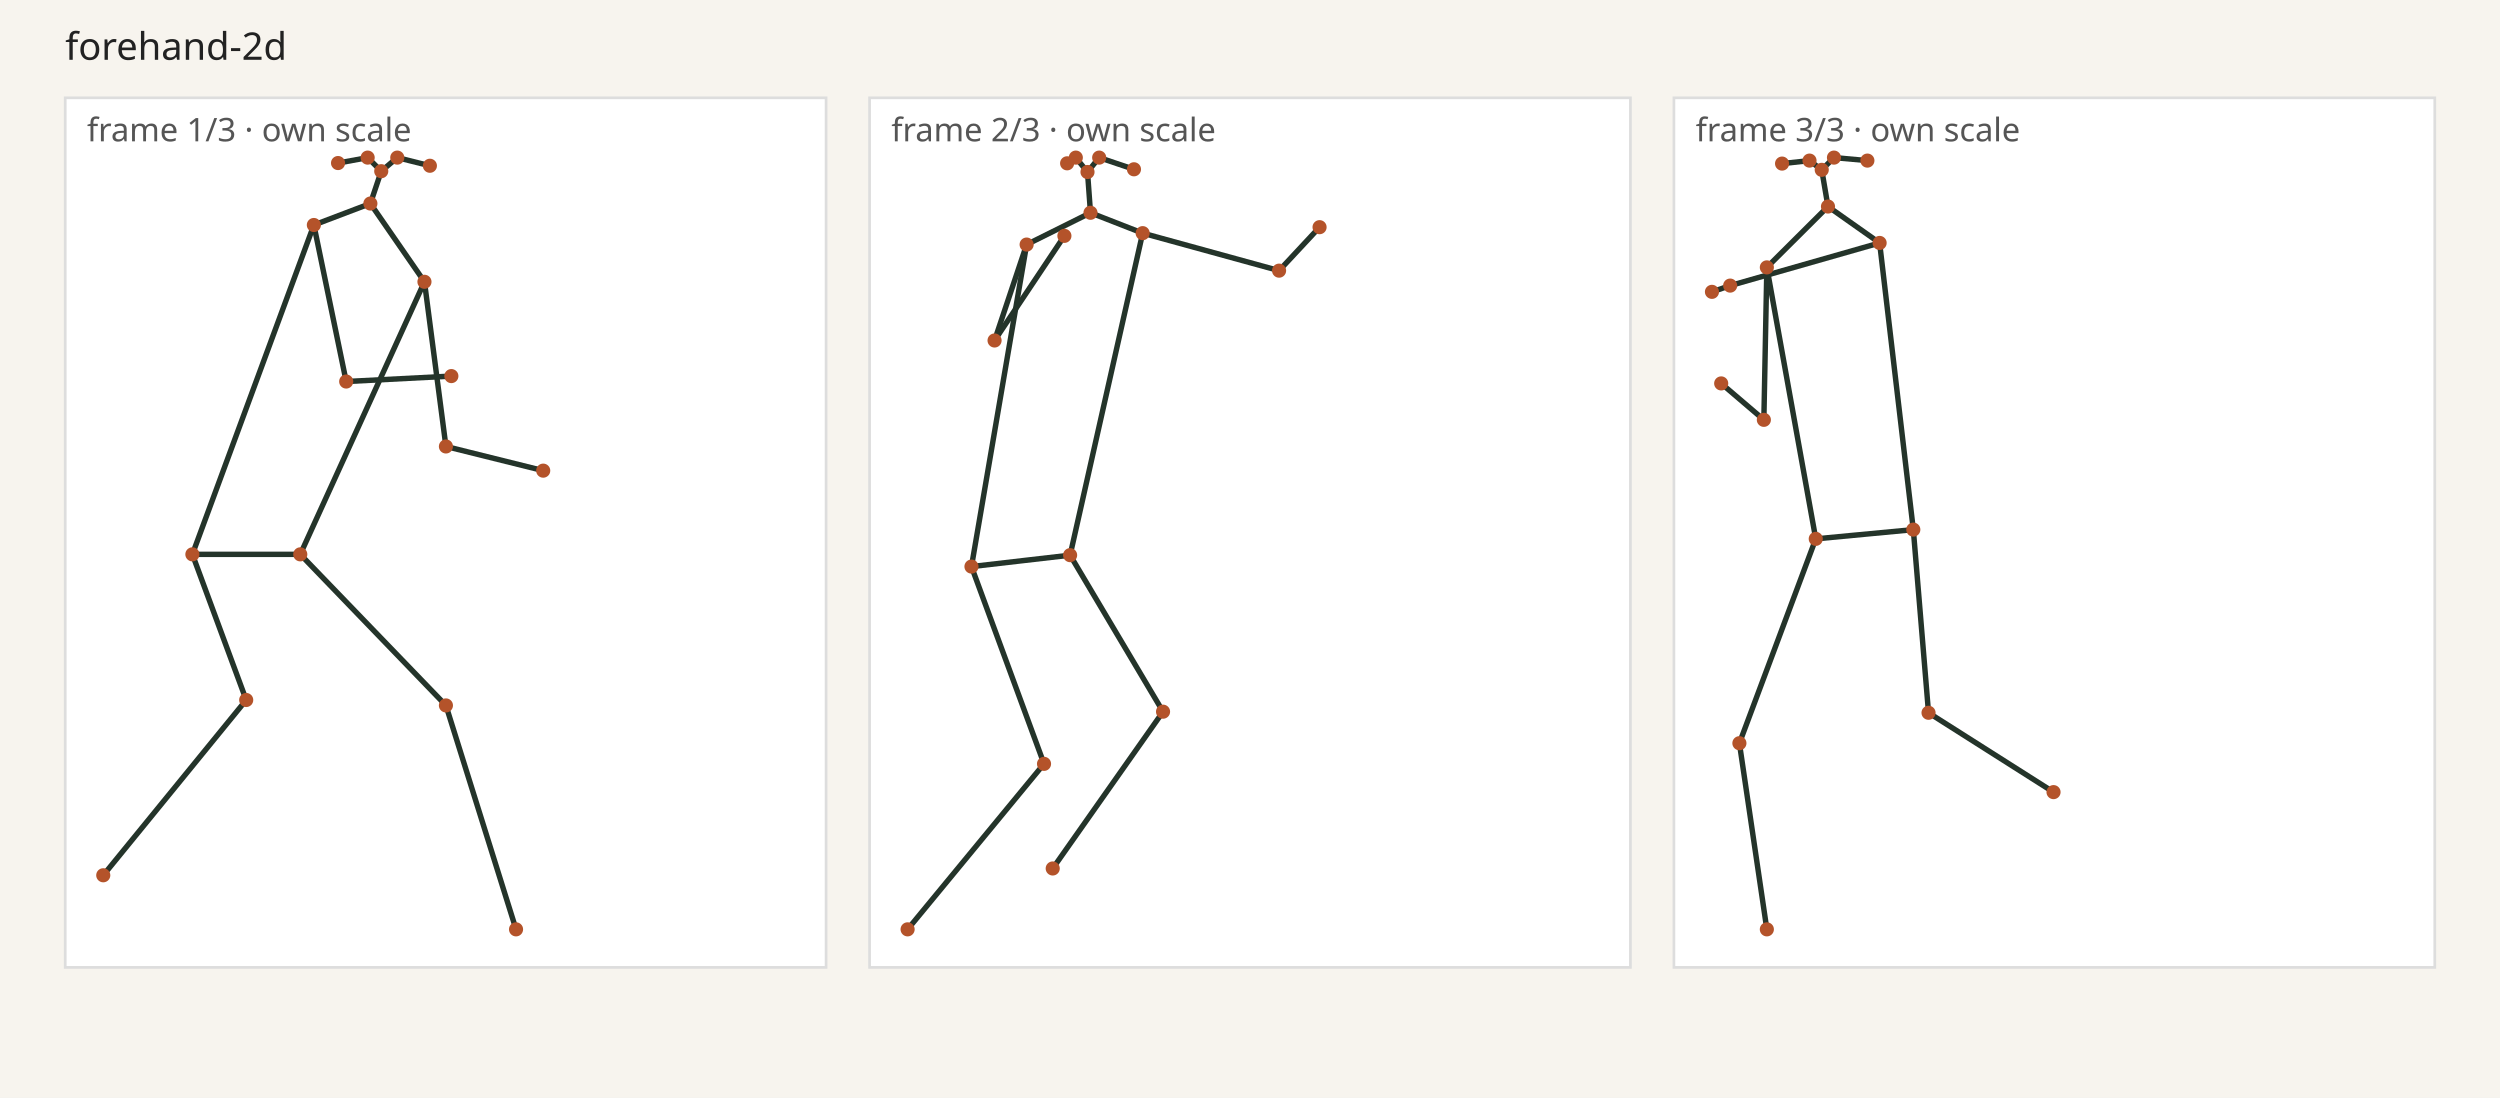
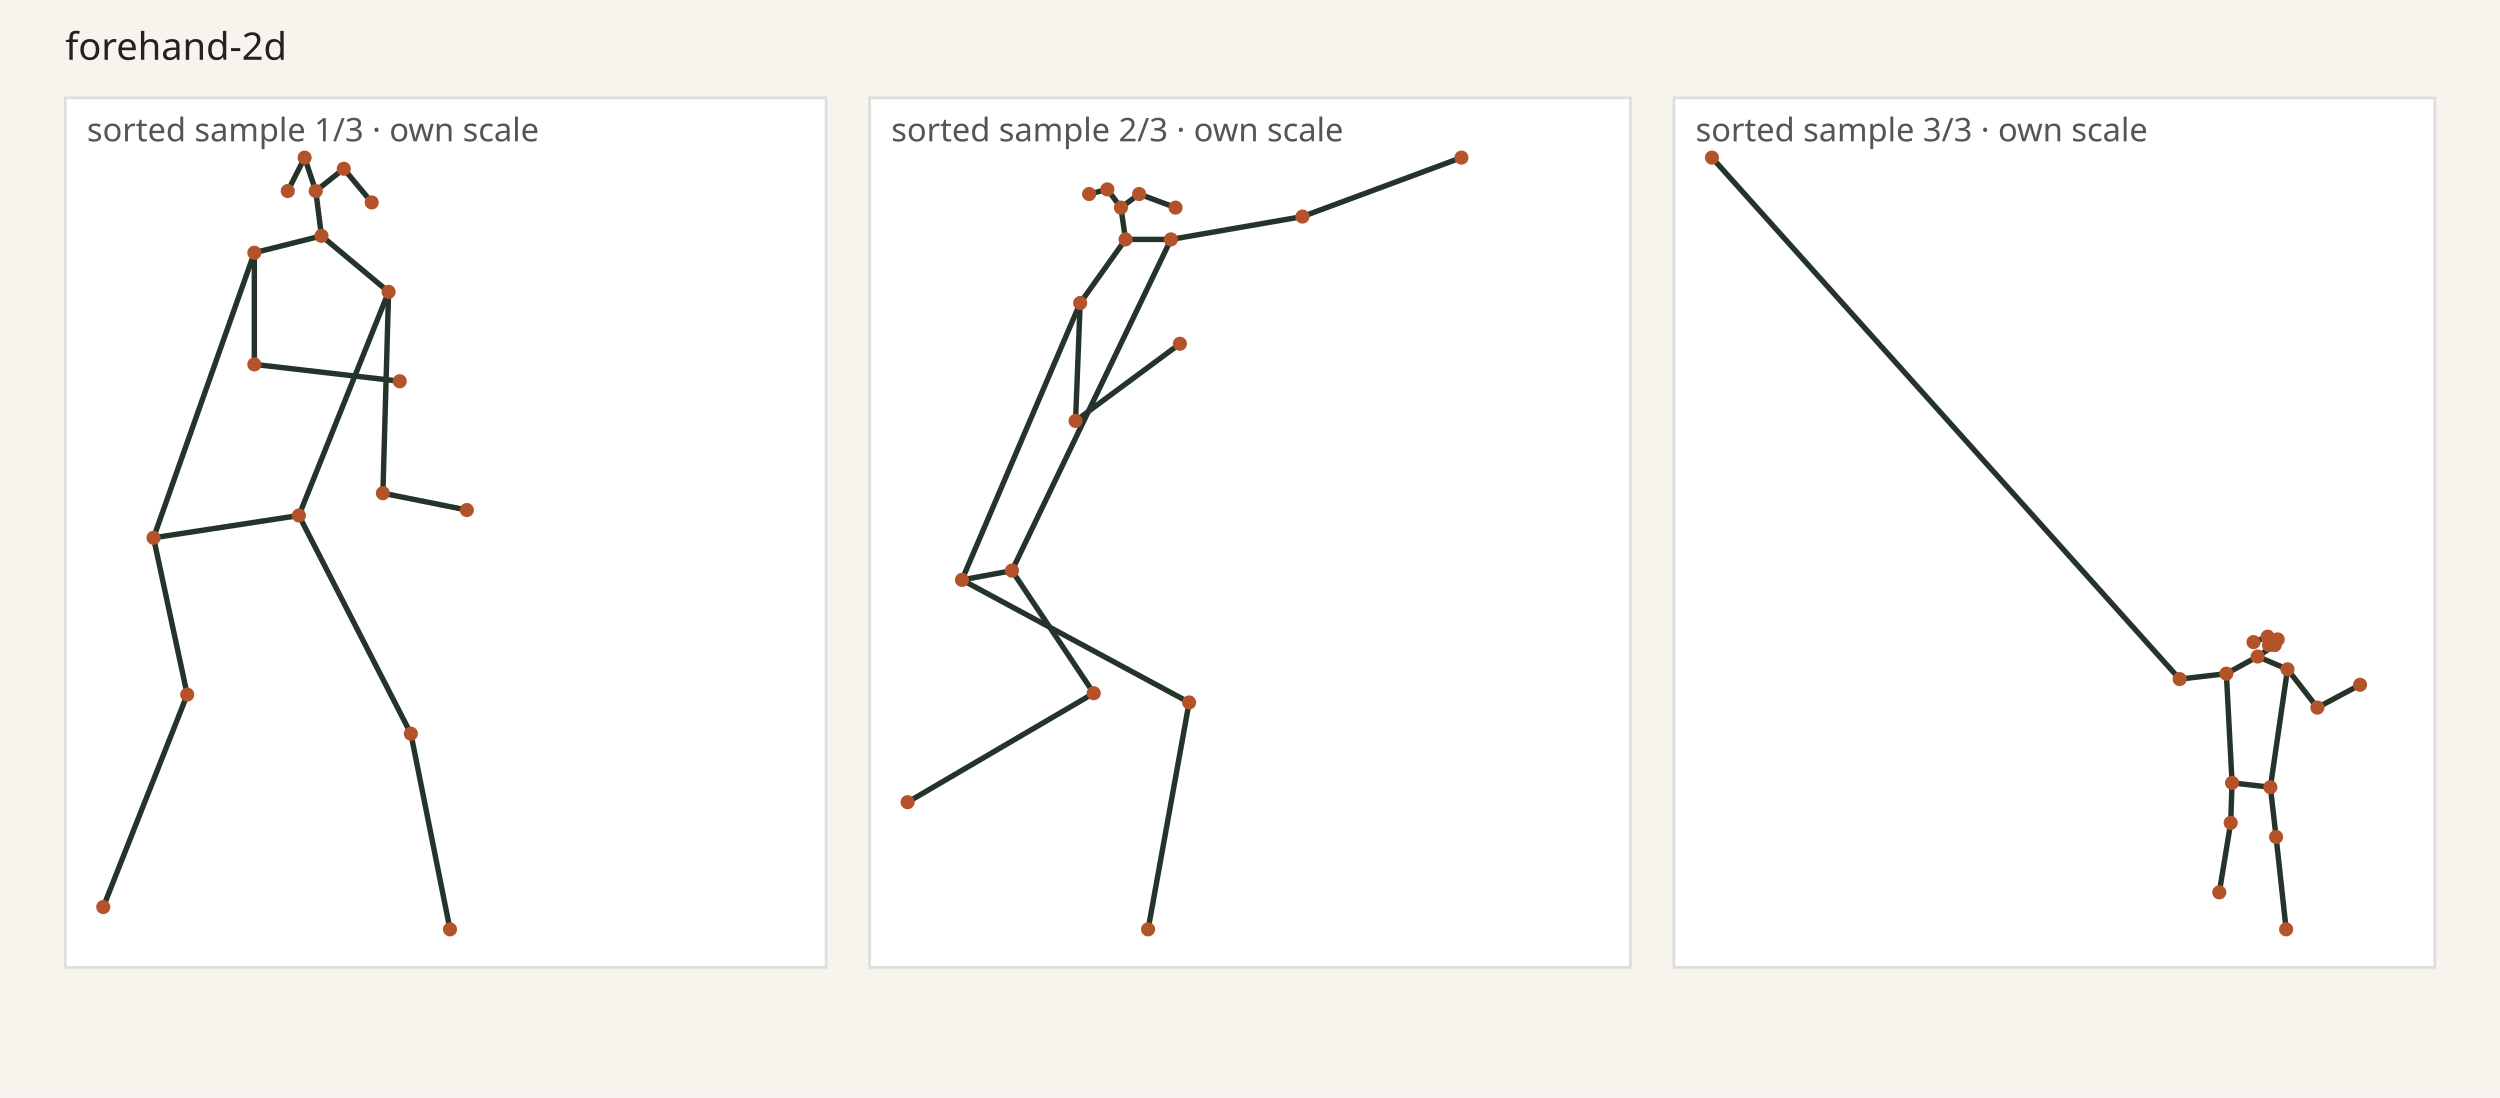
<svg xmlns="http://www.w3.org/2000/svg" width="920" height="404" viewBox="0 0 920 404">
  <rect width="100%" height="100%" fill="#f7f4ee" />
  <text x="24" y="22" font-family="ui-sans-serif,sans-serif" font-size="14" fill="#222">forehand-2d</text>
  <rect x="24" y="36" width="280" height="320" fill="#fff" stroke="#ddd" />
-   <line x1="140.3" y1="63.0" x2="135.3" y2="58.0" stroke="#24342a" stroke-width="2" />
-   <line x1="140.3" y1="63.0" x2="146.2" y2="58.0" stroke="#24342a" stroke-width="2" />
-   <line x1="140.3" y1="63.0" x2="136.3" y2="74.9" stroke="#24342a" stroke-width="2" />
-   <line x1="135.3" y1="58.0" x2="124.4" y2="60.0" stroke="#24342a" stroke-width="2" />
-   <line x1="146.2" y1="58.0" x2="158.2" y2="61.0" stroke="#24342a" stroke-width="2" />
-   <line x1="115.5" y1="82.8" x2="127.4" y2="140.4" stroke="#24342a" stroke-width="2" />
-   <line x1="115.5" y1="82.8" x2="70.8" y2="204.0" stroke="#24342a" stroke-width="2" />
-   <line x1="115.5" y1="82.8" x2="136.3" y2="74.9" stroke="#24342a" stroke-width="2" />
-   <line x1="156.2" y1="103.7" x2="164.1" y2="164.3" stroke="#24342a" stroke-width="2" />
-   <line x1="156.2" y1="103.7" x2="110.5" y2="204.0" stroke="#24342a" stroke-width="2" />
-   <line x1="156.2" y1="103.7" x2="136.3" y2="74.9" stroke="#24342a" stroke-width="2" />
-   <line x1="127.4" y1="140.4" x2="166.1" y2="138.4" stroke="#24342a" stroke-width="2" />
-   <line x1="164.1" y1="164.3" x2="199.9" y2="173.2" stroke="#24342a" stroke-width="2" />
-   <line x1="70.8" y1="204.0" x2="90.6" y2="257.6" stroke="#24342a" stroke-width="2" />
-   <line x1="70.8" y1="204.0" x2="110.5" y2="204.0" stroke="#24342a" stroke-width="2" />
-   <line x1="110.5" y1="204.0" x2="164.1" y2="259.6" stroke="#24342a" stroke-width="2" />
-   <line x1="90.6" y1="257.6" x2="38.0" y2="322.1" stroke="#24342a" stroke-width="2" />
-   <line x1="164.1" y1="259.6" x2="189.9" y2="342.0" stroke="#24342a" stroke-width="2" />
-   <circle cx="140.3" cy="63.0" r="2.6" fill="#b4532a" />
-   <circle cx="135.3" cy="58.0" r="2.6" fill="#b4532a" />
-   <circle cx="146.2" cy="58.0" r="2.6" fill="#b4532a" />
-   <circle cx="124.4" cy="60.0" r="2.6" fill="#b4532a" />
-   <circle cx="158.2" cy="61.0" r="2.6" fill="#b4532a" />
-   <circle cx="115.5" cy="82.8" r="2.6" fill="#b4532a" />
-   <circle cx="156.2" cy="103.7" r="2.6" fill="#b4532a" />
-   <circle cx="127.4" cy="140.4" r="2.6" fill="#b4532a" />
-   <circle cx="164.1" cy="164.3" r="2.6" fill="#b4532a" />
-   <circle cx="166.1" cy="138.4" r="2.6" fill="#b4532a" />
-   <circle cx="199.9" cy="173.2" r="2.6" fill="#b4532a" />
-   <circle cx="70.8" cy="204.0" r="2.6" fill="#b4532a" />
-   <circle cx="110.5" cy="204.0" r="2.6" fill="#b4532a" />
-   <circle cx="90.6" cy="257.6" r="2.6" fill="#b4532a" />
-   <circle cx="164.1" cy="259.6" r="2.6" fill="#b4532a" />
-   <circle cx="38.0" cy="322.1" r="2.6" fill="#b4532a" />
-   <circle cx="189.9" cy="342.0" r="2.6" fill="#b4532a" />
-   <circle cx="136.3" cy="74.9" r="2.6" fill="#b4532a" />
-   <text x="32" y="52" font-family="ui-sans-serif,sans-serif" font-size="12" fill="#555">frame 1/3 · own scale</text>
+   <line x1="116.2" y1="70.3" x2="112.1" y2="58.0" stroke="#24342a" stroke-width="2" />
+   <line x1="116.2" y1="70.3" x2="126.5" y2="62.1" stroke="#24342a" stroke-width="2" />
+   <line x1="116.2" y1="70.3" x2="118.3" y2="86.8" stroke="#24342a" stroke-width="2" />
+   <line x1="112.1" y1="58.0" x2="105.9" y2="70.3" stroke="#24342a" stroke-width="2" />
+   <line x1="126.5" y1="62.1" x2="136.8" y2="74.5" stroke="#24342a" stroke-width="2" />
+   <line x1="93.6" y1="93.0" x2="93.6" y2="134.1" stroke="#24342a" stroke-width="2" />
+   <line x1="93.6" y1="93.0" x2="56.5" y2="197.9" stroke="#24342a" stroke-width="2" />
+   <line x1="93.6" y1="93.0" x2="118.3" y2="86.8" stroke="#24342a" stroke-width="2" />
+   <line x1="143.0" y1="107.4" x2="140.9" y2="181.5" stroke="#24342a" stroke-width="2" />
+   <line x1="143.0" y1="107.4" x2="110.0" y2="189.7" stroke="#24342a" stroke-width="2" />
+   <line x1="143.0" y1="107.4" x2="118.3" y2="86.8" stroke="#24342a" stroke-width="2" />
+   <line x1="93.6" y1="134.1" x2="147.1" y2="140.3" stroke="#24342a" stroke-width="2" />
+   <line x1="140.9" y1="181.5" x2="171.8" y2="187.7" stroke="#24342a" stroke-width="2" />
+   <line x1="56.5" y1="197.9" x2="68.9" y2="255.6" stroke="#24342a" stroke-width="2" />
+   <line x1="56.5" y1="197.9" x2="110.0" y2="189.7" stroke="#24342a" stroke-width="2" />
+   <line x1="110.0" y1="189.7" x2="151.2" y2="270.0" stroke="#24342a" stroke-width="2" />
+   <line x1="68.9" y1="255.6" x2="38.0" y2="333.8" stroke="#24342a" stroke-width="2" />
+   <line x1="151.2" y1="270.0" x2="165.6" y2="342.0" stroke="#24342a" stroke-width="2" />
+   <circle cx="116.2" cy="70.3" r="2.6" fill="#b4532a" />
+   <circle cx="112.1" cy="58.0" r="2.6" fill="#b4532a" />
+   <circle cx="126.5" cy="62.1" r="2.6" fill="#b4532a" />
+   <circle cx="105.9" cy="70.3" r="2.6" fill="#b4532a" />
+   <circle cx="136.8" cy="74.5" r="2.6" fill="#b4532a" />
+   <circle cx="93.6" cy="93.0" r="2.6" fill="#b4532a" />
+   <circle cx="143.0" cy="107.4" r="2.6" fill="#b4532a" />
+   <circle cx="93.6" cy="134.1" r="2.6" fill="#b4532a" />
+   <circle cx="140.9" cy="181.5" r="2.6" fill="#b4532a" />
+   <circle cx="147.1" cy="140.3" r="2.6" fill="#b4532a" />
+   <circle cx="171.8" cy="187.7" r="2.6" fill="#b4532a" />
+   <circle cx="56.5" cy="197.9" r="2.6" fill="#b4532a" />
+   <circle cx="110.0" cy="189.7" r="2.6" fill="#b4532a" />
+   <circle cx="68.9" cy="255.6" r="2.6" fill="#b4532a" />
+   <circle cx="151.2" cy="270.0" r="2.6" fill="#b4532a" />
+   <circle cx="38.0" cy="333.8" r="2.6" fill="#b4532a" />
+   <circle cx="165.6" cy="342.0" r="2.6" fill="#b4532a" />
+   <circle cx="118.3" cy="86.8" r="2.6" fill="#b4532a" />
+   <text x="32" y="52" font-family="ui-sans-serif,sans-serif" font-size="12" fill="#555">sorted sample 1/3 · own scale</text>
  <rect x="320" y="36" width="280" height="320" fill="#fff" stroke="#ddd" />
-   <line x1="400.2" y1="63.3" x2="395.9" y2="58.0" stroke="#24342a" stroke-width="2" />
-   <line x1="400.2" y1="63.3" x2="404.5" y2="58.0" stroke="#24342a" stroke-width="2" />
-   <line x1="400.2" y1="63.3" x2="401.3" y2="78.3" stroke="#24342a" stroke-width="2" />
-   <line x1="395.9" y1="58.0" x2="392.7" y2="60.1" stroke="#24342a" stroke-width="2" />
-   <line x1="404.5" y1="58.0" x2="417.3" y2="62.3" stroke="#24342a" stroke-width="2" />
-   <line x1="420.5" y1="85.8" x2="470.7" y2="99.6" stroke="#24342a" stroke-width="2" />
-   <line x1="420.5" y1="85.8" x2="393.8" y2="204.3" stroke="#24342a" stroke-width="2" />
-   <line x1="420.5" y1="85.8" x2="401.3" y2="78.3" stroke="#24342a" stroke-width="2" />
-   <line x1="377.8" y1="90.0" x2="366.0" y2="125.3" stroke="#24342a" stroke-width="2" />
-   <line x1="377.8" y1="90.0" x2="357.5" y2="208.5" stroke="#24342a" stroke-width="2" />
-   <line x1="377.8" y1="90.0" x2="401.3" y2="78.3" stroke="#24342a" stroke-width="2" />
-   <line x1="470.7" y1="99.6" x2="485.6" y2="83.6" stroke="#24342a" stroke-width="2" />
-   <line x1="366.0" y1="125.3" x2="391.7" y2="86.8" stroke="#24342a" stroke-width="2" />
-   <line x1="393.8" y1="204.3" x2="428.0" y2="261.9" stroke="#24342a" stroke-width="2" />
-   <line x1="393.8" y1="204.3" x2="357.5" y2="208.5" stroke="#24342a" stroke-width="2" />
-   <line x1="357.5" y1="208.5" x2="384.2" y2="281.1" stroke="#24342a" stroke-width="2" />
-   <line x1="428.0" y1="261.9" x2="387.4" y2="319.6" stroke="#24342a" stroke-width="2" />
-   <line x1="384.2" y1="281.1" x2="334.0" y2="342.0" stroke="#24342a" stroke-width="2" />
-   <circle cx="400.2" cy="63.3" r="2.6" fill="#b4532a" />
-   <circle cx="395.9" cy="58.0" r="2.6" fill="#b4532a" />
-   <circle cx="404.5" cy="58.0" r="2.6" fill="#b4532a" />
-   <circle cx="392.7" cy="60.1" r="2.6" fill="#b4532a" />
-   <circle cx="417.3" cy="62.3" r="2.6" fill="#b4532a" />
-   <circle cx="420.5" cy="85.8" r="2.6" fill="#b4532a" />
-   <circle cx="377.8" cy="90.0" r="2.6" fill="#b4532a" />
-   <circle cx="470.7" cy="99.6" r="2.6" fill="#b4532a" />
-   <circle cx="366.0" cy="125.3" r="2.6" fill="#b4532a" />
-   <circle cx="485.6" cy="83.6" r="2.6" fill="#b4532a" />
-   <circle cx="391.7" cy="86.8" r="2.6" fill="#b4532a" />
-   <circle cx="393.8" cy="204.3" r="2.6" fill="#b4532a" />
-   <circle cx="357.5" cy="208.5" r="2.6" fill="#b4532a" />
-   <circle cx="428.0" cy="261.9" r="2.6" fill="#b4532a" />
-   <circle cx="384.2" cy="281.1" r="2.6" fill="#b4532a" />
-   <circle cx="387.4" cy="319.6" r="2.6" fill="#b4532a" />
-   <circle cx="334.0" cy="342.0" r="2.6" fill="#b4532a" />
-   <circle cx="401.3" cy="78.3" r="2.6" fill="#b4532a" />
-   <text x="328" y="52" font-family="ui-sans-serif,sans-serif" font-size="12" fill="#555">frame 2/3 · own scale</text>
+   <line x1="412.5" y1="76.4" x2="407.5" y2="69.7" stroke="#24342a" stroke-width="2" />
+   <line x1="412.5" y1="76.4" x2="419.2" y2="71.4" stroke="#24342a" stroke-width="2" />
+   <line x1="412.5" y1="76.4" x2="414.2" y2="88.1" stroke="#24342a" stroke-width="2" />
+   <line x1="407.5" y1="69.7" x2="400.8" y2="71.4" stroke="#24342a" stroke-width="2" />
+   <line x1="419.2" y1="71.4" x2="432.6" y2="76.4" stroke="#24342a" stroke-width="2" />
+   <line x1="430.9" y1="88.1" x2="479.3" y2="79.7" stroke="#24342a" stroke-width="2" />
+   <line x1="430.9" y1="88.1" x2="372.4" y2="210.0" stroke="#24342a" stroke-width="2" />
+   <line x1="430.9" y1="88.1" x2="414.2" y2="88.1" stroke="#24342a" stroke-width="2" />
+   <line x1="397.5" y1="111.5" x2="395.8" y2="154.9" stroke="#24342a" stroke-width="2" />
+   <line x1="397.5" y1="111.5" x2="354.0" y2="213.4" stroke="#24342a" stroke-width="2" />
+   <line x1="397.5" y1="111.5" x2="414.2" y2="88.1" stroke="#24342a" stroke-width="2" />
+   <line x1="479.3" y1="79.7" x2="537.8" y2="58.0" stroke="#24342a" stroke-width="2" />
+   <line x1="395.8" y1="154.9" x2="434.2" y2="126.5" stroke="#24342a" stroke-width="2" />
+   <line x1="372.4" y1="210.0" x2="402.5" y2="255.1" stroke="#24342a" stroke-width="2" />
+   <line x1="372.4" y1="210.0" x2="354.0" y2="213.4" stroke="#24342a" stroke-width="2" />
+   <line x1="354.0" y1="213.4" x2="437.6" y2="258.5" stroke="#24342a" stroke-width="2" />
+   <line x1="402.5" y1="255.1" x2="334.0" y2="295.2" stroke="#24342a" stroke-width="2" />
+   <line x1="437.6" y1="258.5" x2="422.5" y2="342.0" stroke="#24342a" stroke-width="2" />
+   <circle cx="412.5" cy="76.4" r="2.6" fill="#b4532a" />
+   <circle cx="407.5" cy="69.7" r="2.6" fill="#b4532a" />
+   <circle cx="419.2" cy="71.4" r="2.6" fill="#b4532a" />
+   <circle cx="400.8" cy="71.4" r="2.6" fill="#b4532a" />
+   <circle cx="432.6" cy="76.4" r="2.6" fill="#b4532a" />
+   <circle cx="430.9" cy="88.1" r="2.6" fill="#b4532a" />
+   <circle cx="397.5" cy="111.5" r="2.6" fill="#b4532a" />
+   <circle cx="479.3" cy="79.7" r="2.6" fill="#b4532a" />
+   <circle cx="395.8" cy="154.9" r="2.6" fill="#b4532a" />
+   <circle cx="537.8" cy="58.0" r="2.6" fill="#b4532a" />
+   <circle cx="434.2" cy="126.5" r="2.6" fill="#b4532a" />
+   <circle cx="372.4" cy="210.0" r="2.6" fill="#b4532a" />
+   <circle cx="354.0" cy="213.4" r="2.6" fill="#b4532a" />
+   <circle cx="402.5" cy="255.1" r="2.6" fill="#b4532a" />
+   <circle cx="437.6" cy="258.5" r="2.6" fill="#b4532a" />
+   <circle cx="334.0" cy="295.2" r="2.6" fill="#b4532a" />
+   <circle cx="422.5" cy="342.0" r="2.6" fill="#b4532a" />
+   <circle cx="414.2" cy="88.1" r="2.6" fill="#b4532a" />
+   <text x="328" y="52" font-family="ui-sans-serif,sans-serif" font-size="12" fill="#555">sorted sample 2/3 · own scale</text>
  <rect x="616" y="36" width="280" height="320" fill="#fff" stroke="#ddd" />
-   <line x1="670.4" y1="62.5" x2="665.9" y2="59.1" stroke="#24342a" stroke-width="2" />
-   <line x1="670.4" y1="62.5" x2="674.9" y2="58.0" stroke="#24342a" stroke-width="2" />
-   <line x1="670.4" y1="62.5" x2="672.7" y2="76.0" stroke="#24342a" stroke-width="2" />
-   <line x1="665.9" y1="59.1" x2="655.8" y2="60.2" stroke="#24342a" stroke-width="2" />
-   <line x1="674.9" y1="58.0" x2="687.2" y2="59.1" stroke="#24342a" stroke-width="2" />
-   <line x1="650.2" y1="98.4" x2="649.1" y2="154.5" stroke="#24342a" stroke-width="2" />
-   <line x1="650.2" y1="98.4" x2="668.2" y2="198.3" stroke="#24342a" stroke-width="2" />
-   <line x1="650.2" y1="98.4" x2="672.7" y2="76.0" stroke="#24342a" stroke-width="2" />
-   <line x1="691.7" y1="89.4" x2="636.7" y2="105.1" stroke="#24342a" stroke-width="2" />
-   <line x1="691.7" y1="89.4" x2="704.1" y2="194.9" stroke="#24342a" stroke-width="2" />
-   <line x1="691.7" y1="89.4" x2="672.7" y2="76.0" stroke="#24342a" stroke-width="2" />
-   <line x1="649.1" y1="154.5" x2="633.4" y2="141.1" stroke="#24342a" stroke-width="2" />
-   <line x1="636.7" y1="105.1" x2="630.0" y2="107.4" stroke="#24342a" stroke-width="2" />
-   <line x1="668.2" y1="198.3" x2="640.1" y2="273.5" stroke="#24342a" stroke-width="2" />
-   <line x1="668.2" y1="198.3" x2="704.1" y2="194.9" stroke="#24342a" stroke-width="2" />
-   <line x1="704.1" y1="194.9" x2="709.7" y2="262.3" stroke="#24342a" stroke-width="2" />
-   <line x1="640.1" y1="273.5" x2="650.2" y2="342.0" stroke="#24342a" stroke-width="2" />
-   <line x1="709.7" y1="262.3" x2="755.7" y2="291.5" stroke="#24342a" stroke-width="2" />
-   <circle cx="670.4" cy="62.5" r="2.6" fill="#b4532a" />
-   <circle cx="665.9" cy="59.1" r="2.6" fill="#b4532a" />
-   <circle cx="674.9" cy="58.0" r="2.6" fill="#b4532a" />
-   <circle cx="655.8" cy="60.2" r="2.6" fill="#b4532a" />
-   <circle cx="687.2" cy="59.1" r="2.6" fill="#b4532a" />
-   <circle cx="650.2" cy="98.4" r="2.6" fill="#b4532a" />
-   <circle cx="691.7" cy="89.4" r="2.6" fill="#b4532a" />
-   <circle cx="649.1" cy="154.5" r="2.6" fill="#b4532a" />
-   <circle cx="636.7" cy="105.1" r="2.6" fill="#b4532a" />
-   <circle cx="633.4" cy="141.1" r="2.6" fill="#b4532a" />
-   <circle cx="630.0" cy="107.4" r="2.6" fill="#b4532a" />
-   <circle cx="668.2" cy="198.3" r="2.6" fill="#b4532a" />
-   <circle cx="704.1" cy="194.9" r="2.6" fill="#b4532a" />
-   <circle cx="640.1" cy="273.5" r="2.6" fill="#b4532a" />
-   <circle cx="709.7" cy="262.3" r="2.6" fill="#b4532a" />
-   <circle cx="650.2" cy="342.0" r="2.6" fill="#b4532a" />
-   <circle cx="755.7" cy="291.5" r="2.6" fill="#b4532a" />
-   <circle cx="672.7" cy="76.0" r="2.6" fill="#b4532a" />
-   <text x="624" y="52" font-family="ui-sans-serif,sans-serif" font-size="12" fill="#555">frame 3/3 · own scale</text>
+   <line x1="837.1" y1="237.4" x2="834.5" y2="234.3" stroke="#24342a" stroke-width="2" />
+   <line x1="837.1" y1="237.4" x2="838.2" y2="235.3" stroke="#24342a" stroke-width="2" />
+   <line x1="837.1" y1="237.4" x2="830.8" y2="241.6" stroke="#24342a" stroke-width="2" />
+   <line x1="834.5" y1="234.3" x2="829.3" y2="236.3" stroke="#24342a" stroke-width="2" />
+   <line x1="838.2" y1="235.3" x2="835.0" y2="237.4" stroke="#24342a" stroke-width="2" />
+   <line x1="819.3" y1="247.9" x2="802.1" y2="249.9" stroke="#24342a" stroke-width="2" />
+   <line x1="819.3" y1="247.9" x2="821.4" y2="288.1" stroke="#24342a" stroke-width="2" />
+   <line x1="819.3" y1="247.9" x2="830.8" y2="241.6" stroke="#24342a" stroke-width="2" />
+   <line x1="841.8" y1="246.3" x2="852.8" y2="260.4" stroke="#24342a" stroke-width="2" />
+   <line x1="841.8" y1="246.3" x2="835.5" y2="289.7" stroke="#24342a" stroke-width="2" />
+   <line x1="841.8" y1="246.3" x2="830.8" y2="241.6" stroke="#24342a" stroke-width="2" />
+   <line x1="802.1" y1="249.9" x2="630.0" y2="58.0" stroke="#24342a" stroke-width="2" />
+   <line x1="852.8" y1="260.4" x2="868.5" y2="252.0" stroke="#24342a" stroke-width="2" />
+   <line x1="821.4" y1="288.1" x2="820.9" y2="302.8" stroke="#24342a" stroke-width="2" />
+   <line x1="821.4" y1="288.1" x2="835.5" y2="289.7" stroke="#24342a" stroke-width="2" />
+   <line x1="835.5" y1="289.7" x2="837.6" y2="308.0" stroke="#24342a" stroke-width="2" />
+   <line x1="820.9" y1="302.8" x2="816.7" y2="328.4" stroke="#24342a" stroke-width="2" />
+   <line x1="837.6" y1="308.0" x2="841.3" y2="342.0" stroke="#24342a" stroke-width="2" />
+   <circle cx="837.1" cy="237.4" r="2.6" fill="#b4532a" />
+   <circle cx="834.5" cy="234.3" r="2.6" fill="#b4532a" />
+   <circle cx="838.2" cy="235.3" r="2.6" fill="#b4532a" />
+   <circle cx="829.3" cy="236.3" r="2.6" fill="#b4532a" />
+   <circle cx="835.0" cy="237.4" r="2.6" fill="#b4532a" />
+   <circle cx="819.3" cy="247.9" r="2.6" fill="#b4532a" />
+   <circle cx="841.8" cy="246.3" r="2.6" fill="#b4532a" />
+   <circle cx="802.1" cy="249.9" r="2.6" fill="#b4532a" />
+   <circle cx="852.8" cy="260.4" r="2.6" fill="#b4532a" />
+   <circle cx="630.0" cy="58.0" r="2.6" fill="#b4532a" />
+   <circle cx="868.5" cy="252.0" r="2.6" fill="#b4532a" />
+   <circle cx="821.4" cy="288.1" r="2.6" fill="#b4532a" />
+   <circle cx="835.5" cy="289.7" r="2.6" fill="#b4532a" />
+   <circle cx="820.9" cy="302.8" r="2.6" fill="#b4532a" />
+   <circle cx="837.6" cy="308.0" r="2.6" fill="#b4532a" />
+   <circle cx="816.7" cy="328.4" r="2.6" fill="#b4532a" />
+   <circle cx="841.3" cy="342.0" r="2.6" fill="#b4532a" />
+   <circle cx="830.8" cy="241.6" r="2.6" fill="#b4532a" />
+   <text x="624" y="52" font-family="ui-sans-serif,sans-serif" font-size="12" fill="#555">sorted sample 3/3 · own scale</text>
</svg>
